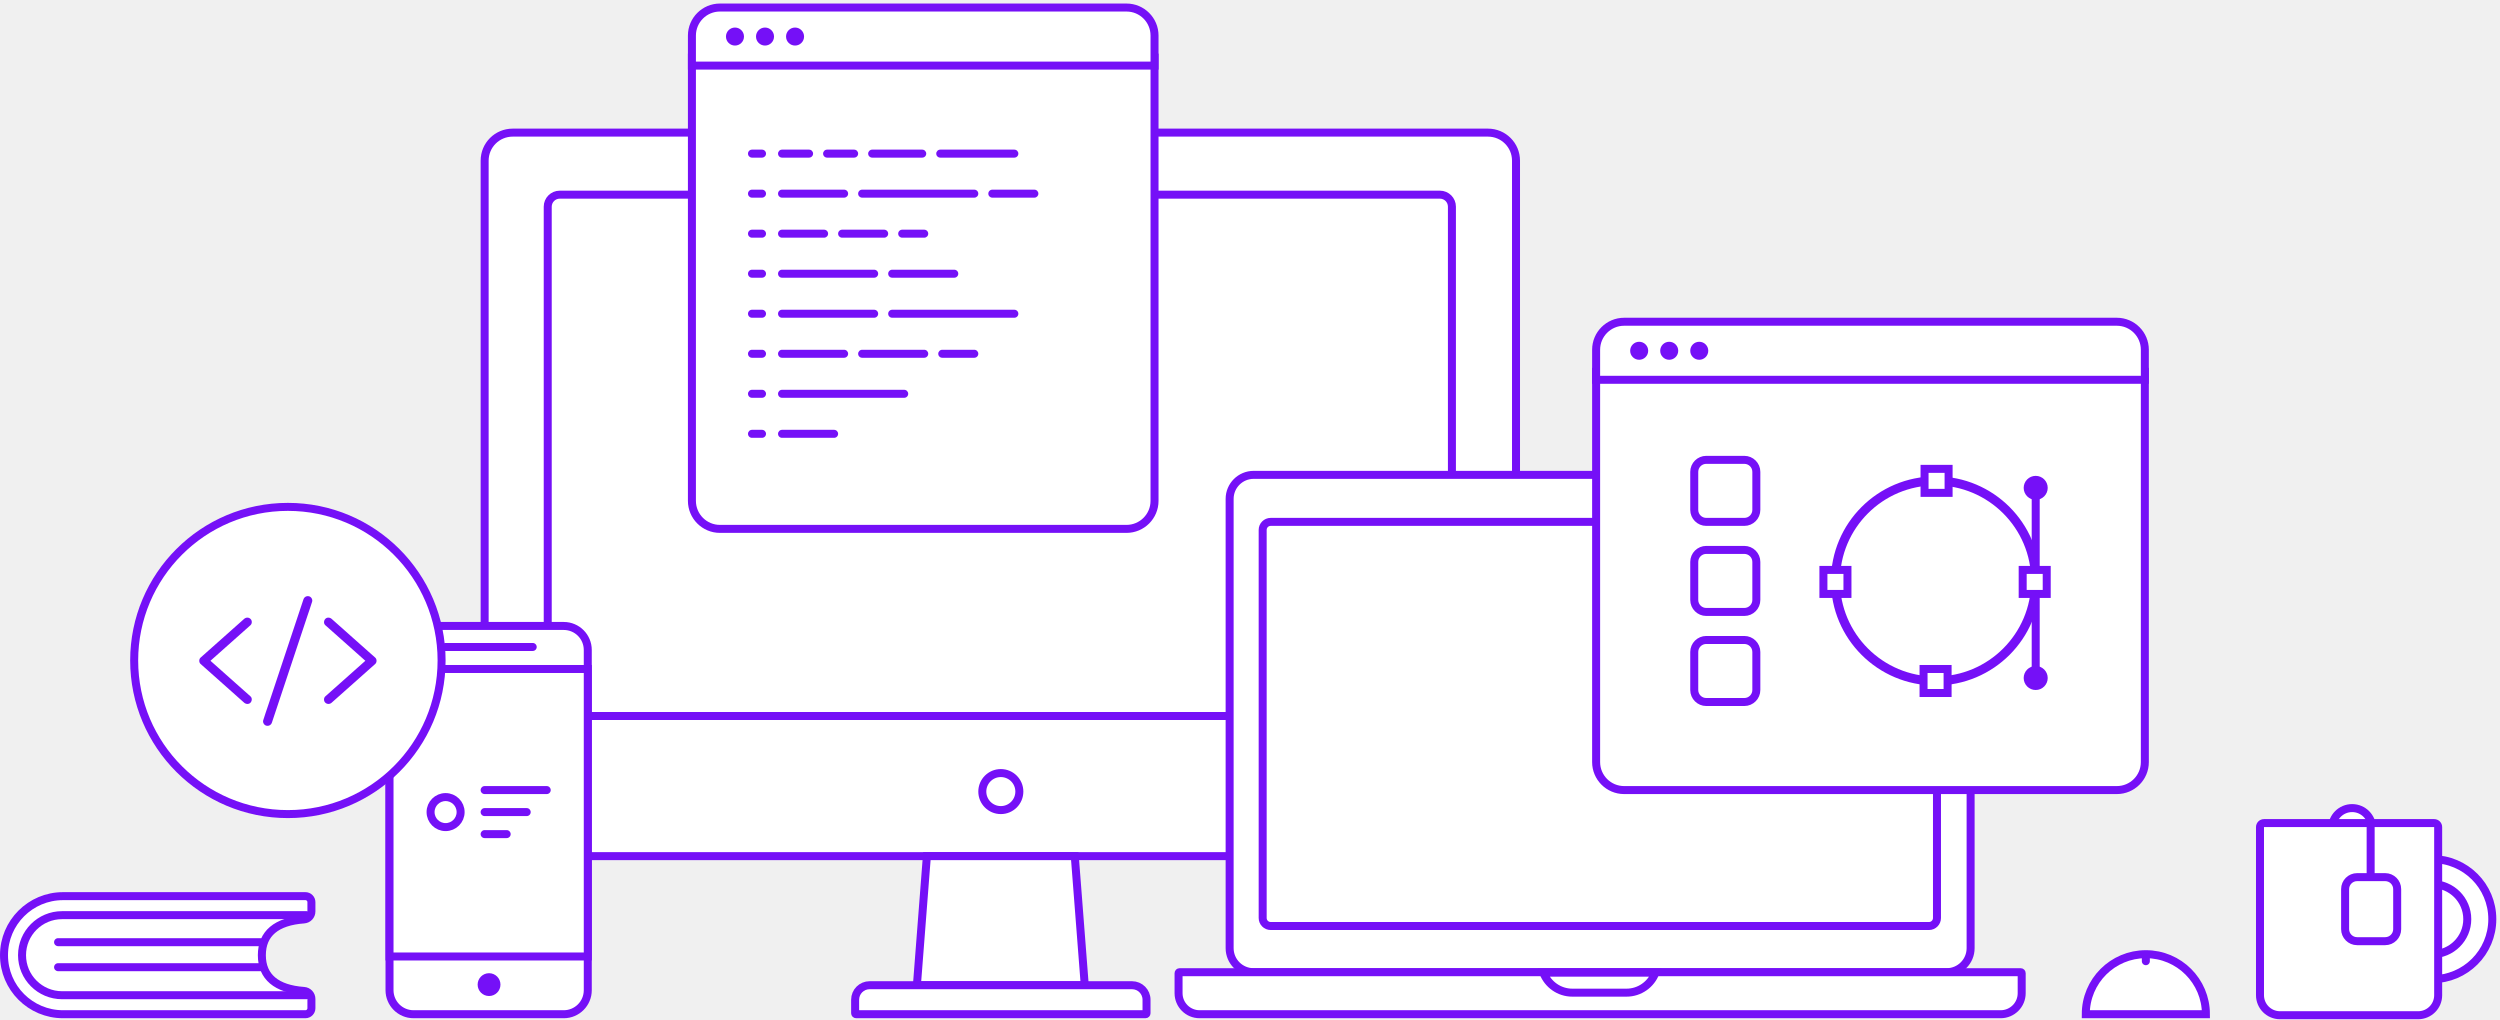
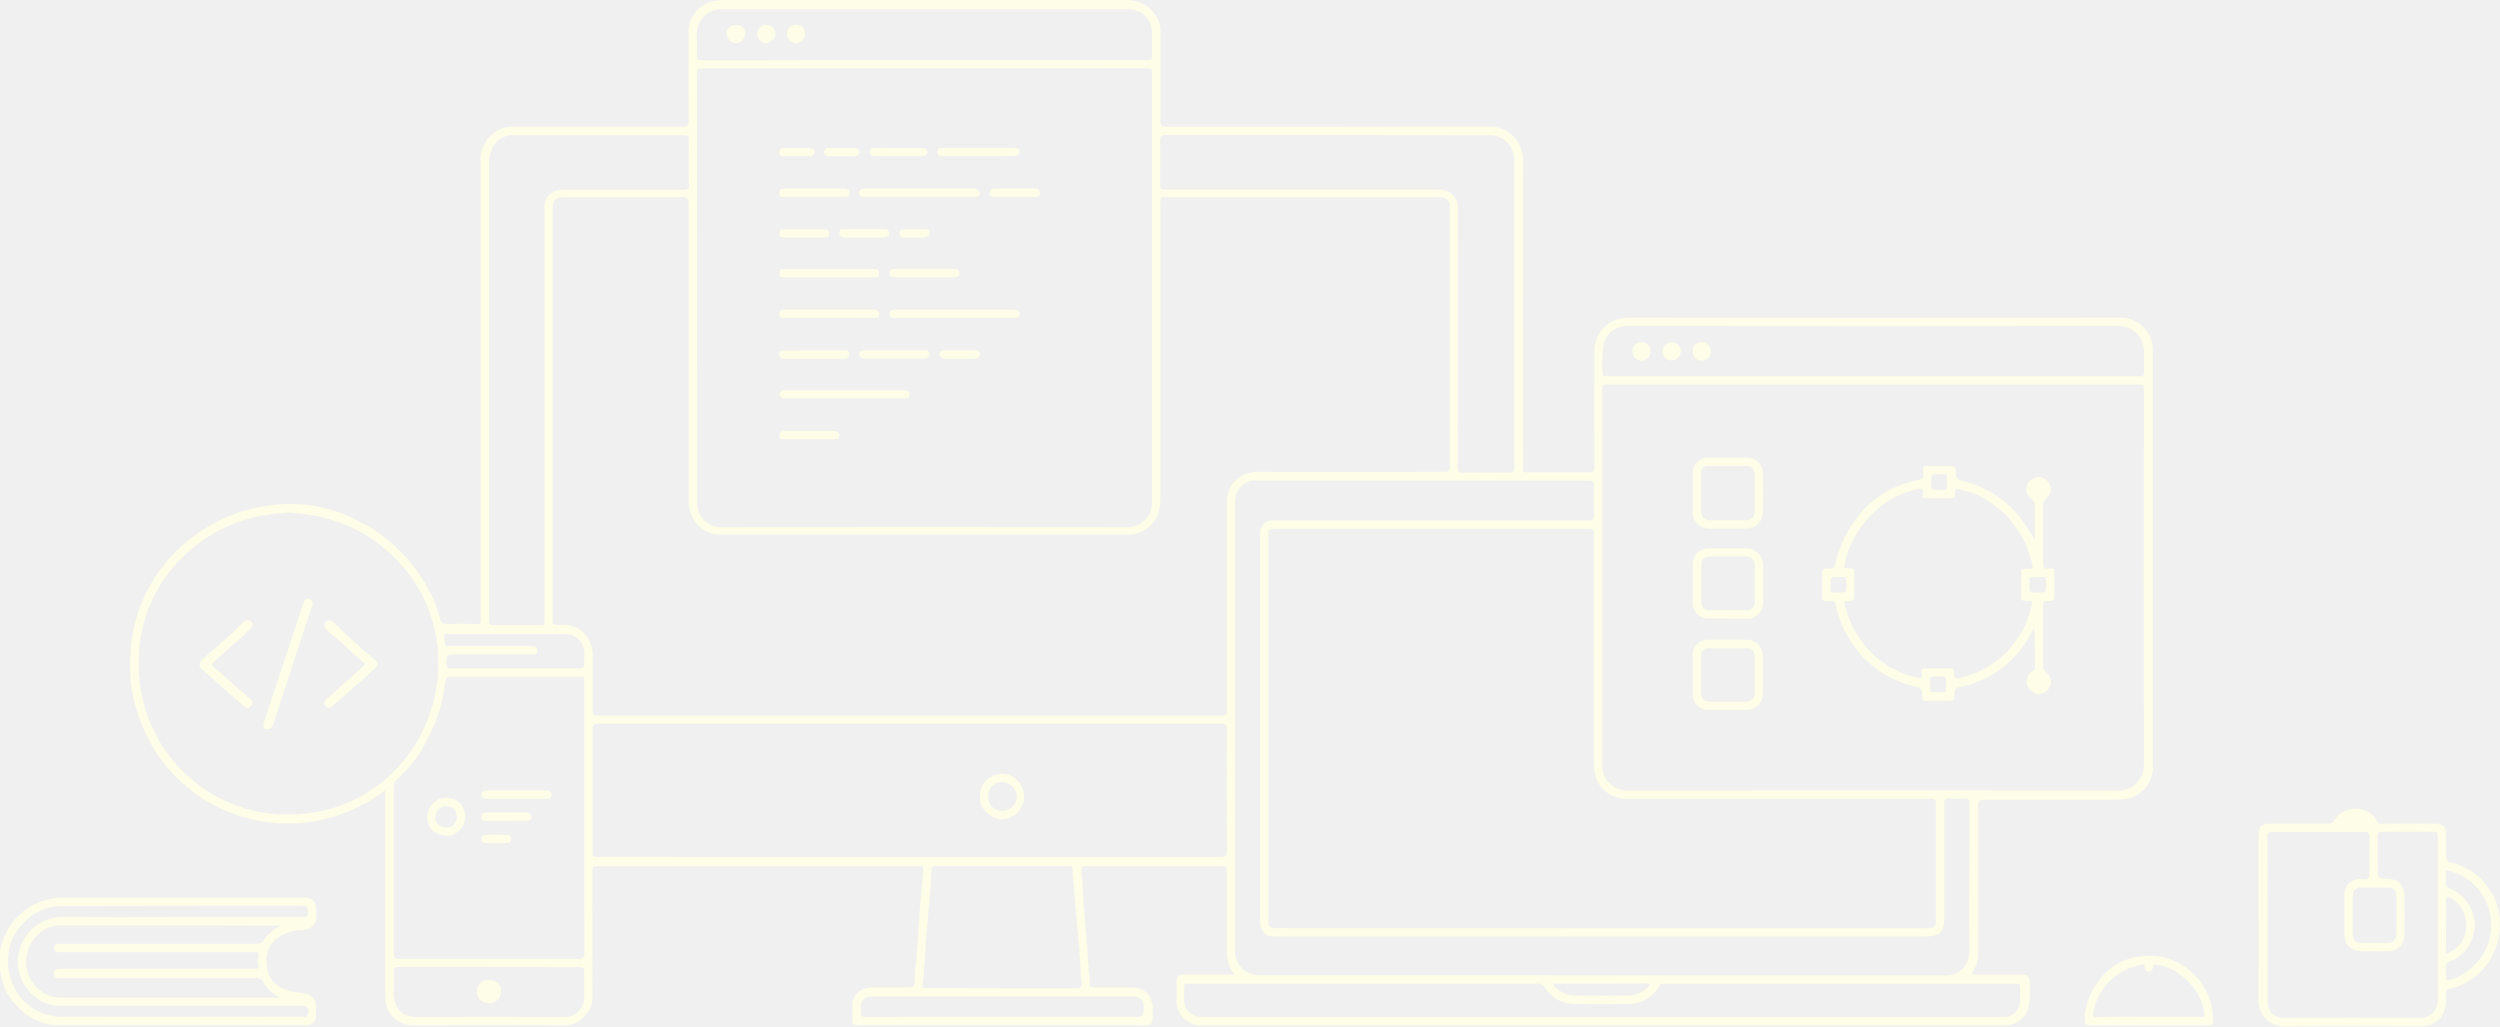
- <svg xmlns="http://www.w3.org/2000/svg" width="650px" height="265px" viewBox="0 0 650 265" version="1.1">
-   <g id="Website" stroke="none" stroke-width="1" fill="none" fill-rule="evenodd">
-     <g id="Group-32" transform="translate(0, 3)">
-       <path d="M126.008,38.765 C126.008,34.738 129.264,31.482 133.298,31.482 L386.872,31.482 C390.899,31.482 394.162,34.74 394.162,38.765 L394.162,212.307 C394.162,216.334 390.906,219.591 386.872,219.591 L133.298,219.591 C129.271,219.591 126.008,216.332 126.008,212.307 L126.008,38.765 Z" id="Case" stroke="#7510F7" stroke-width="2.081" fill="#FFFFFF" />
-       <path d="M142.41,50.737 C142.41,49.012 143.813,47.613 145.536,47.613 L374.374,47.613 C376.103,47.613 377.5,49.004 377.5,50.737 L377.5,180.042 C377.5,181.766 376.097,183.166 374.374,183.166 L145.536,183.166 C143.807,183.166 142.41,181.774 142.41,180.042 L142.41,50.737 Z" id="Case" stroke="#7510F7" stroke-width="2.081" fill="#FFFFFF" />
-       <path d="M240.99,219.591 L279.441,219.591 L282.037,253.154 L238.394,253.154 L240.99,219.591 Z" id="Case" stroke="#7510F7" stroke-width="2.081" fill="#FFFFFF" />
-       <path d="M222.334,253.411 L222.334,256.927 C222.334,259.007 224.024,260.699 226.104,260.699 L294.326,260.699 C296.402,260.699 298.096,259.007 298.096,256.927 L298.096,253.411 C298.096,253.266 297.984,253.154 297.835,253.154 L222.596,253.154 C222.45,253.154 222.334,253.269 222.334,253.411 Z" id="Keyboard" stroke="#7510F7" stroke-width="2.081" fill="#FFFFFF" transform="translate(260.2153, 256.9265) scale(1, -1) translate(-260.2153, -256.9265) " />
-       <ellipse id="Oval-6" stroke="#7510F7" stroke-width="2.081" cx="260.215" cy="202.809" rx="4.816" ry="4.813" />
-       <rect id="Case" stroke="#7510F7" stroke-width="2.081" fill="#FFFFFF" x="101.275" y="159.75" width="51.547" height="100.949" rx="6.244" />
-       <path d="M101.275,170.937 L152.822,170.937 L152.822,245.687 L101.275,245.687 L101.275,170.937 Z" id="Case" stroke="#7510F7" stroke-width="2.081" fill="#FFFFFF" />
-       <rect id="Rectangle-11" fill="#7510F7" x="114.812" y="164.173" width="24.733" height="2.081" rx="1.041" />
-       <rect id="Rectangle-11" fill="#7510F7" x="124.185" y="250.032" width="5.936" height="5.932" rx="2.966" />
-       <ellipse id="Oval-6" stroke="#7510F7" stroke-width="2.081" fill="#FFFFFF" cx="115.854" cy="208.143" rx="3.905" ry="3.903" />
-       <rect id="Rectangle-11" fill="#7510F7" x="124.966" y="201.378" width="18.224" height="2.081" rx="1.041" />
-       <rect id="Rectangle-11" fill="#7510F7" x="124.966" y="207.102" width="13.017" height="2.081" rx="1.041" />
-       <rect id="Rectangle-11" fill="#7510F7" x="124.966" y="212.826" width="7.81" height="2.081" rx="1.041" />
-       <ellipse id="Oval-7" stroke="#7510F7" stroke-width="2.081" fill="#FFFFFF" cx="74.849" cy="168.726" rx="39.964" ry="39.937" />
-       <rect id="Case" stroke="#7510F7" stroke-width="2.081" fill="#FFFFFF" x="319.705" y="120.463" width="192.654" height="129.309" rx="6.244" />
-       <path d="M306.426,250.026 L306.426,255.235 C306.426,258.248 308.874,260.699 311.888,260.699 L520.176,260.699 C523.187,260.699 525.638,258.25 525.638,255.235 L525.638,250.026 C525.638,249.884 525.525,249.772 525.379,249.772 L306.685,249.772 C306.539,249.772 306.426,249.884 306.426,250.026 Z" id="Keyboard" stroke="#7510F7" stroke-width="2.081" fill="#FFFFFF" />
-       <path d="M430.429,249.889 L401.27,249.888 C402.434,252.961 405.402,255.092 408.808,255.092 L422.891,255.092 C426.297,255.092 429.265,252.962 430.429,249.889 Z" id="Notch" stroke="#7510F7" stroke-width="2.081" fill="#FFFFFF" />
-       <rect id="Screen" stroke="#7510F7" stroke-width="2.081" fill="#FFFFFF" x="328.295" y="132.691" width="175.32" height="105.073" rx="2.081" />
-       <ellipse id="Oval-3" fill="#293347" cx="254.358" cy="49.954" rx="1.302" ry="1.301" />
-       <path d="M179.899,11.968 L300.178,11.968 L300.178,127.228 C300.178,131.249 296.909,134.512 292.886,134.512 L187.191,134.512 C183.166,134.512 179.899,131.248 179.899,127.228 L179.899,11.968 Z" id="Case" stroke="#7510F7" stroke-width="2.081" fill="#FFFFFF" />
-       <path d="M179.899,6.238 C179.899,2.22 183.169,-1.041 187.191,-1.041 L292.886,-1.041 C296.913,-1.041 300.178,2.216 300.178,6.238 L300.178,14.05 L179.899,14.05 L179.899,6.238 Z" id="Case" stroke="#7510F7" stroke-width="2.081" fill="#FFFFFF" />
-       <ellipse id="Oval-5" fill="#7510F7" cx="191.094" cy="6.504" rx="2.343" ry="2.342" />
-       <ellipse id="Oval-5" fill="#7510F7" cx="198.904" cy="6.504" rx="2.343" ry="2.342" />
-       <ellipse id="Oval-5" fill="#7510F7" cx="206.714" cy="6.504" rx="2.343" ry="2.342" />
-       <rect id="Rectangle-11" fill="#7510F7" x="194.478" y="87.94" width="4.686" height="2.081" rx="1.041" />
-       <rect id="Rectangle-11" fill="#7510F7" x="194.478" y="35.905" width="4.686" height="2.081" rx="1.041" />
-       <path d="M203.329,35.905 L210.36,35.905 C210.935,35.905 211.401,36.371 211.401,36.945 C211.401,37.52 210.935,37.986 210.36,37.986 L203.329,37.986 C202.754,37.986 202.288,37.52 202.288,36.945 C202.288,36.371 202.754,35.905 203.329,35.905 Z" id="Rectangle-11" fill="#7510F7" />
-       <path d="M215.045,35.905 L222.075,35.905 C222.65,35.905 223.116,36.371 223.116,36.945 C223.116,37.52 222.65,37.986 222.075,37.986 L215.045,37.986 C214.47,37.986 214.004,37.52 214.004,36.945 C214.004,36.371 214.47,35.905 215.045,35.905 Z" id="Rectangle-11" fill="#7510F7" />
-       <path d="M226.76,35.905 L239.779,35.905 C240.354,35.905 240.82,36.371 240.82,36.945 C240.82,37.52 240.354,37.986 239.779,37.986 L226.76,37.986 C226.186,37.986 225.72,37.52 225.72,36.945 C225.72,36.371 226.186,35.905 226.76,35.905 Z" id="Rectangle-11" fill="#7510F7" />
-       <path d="M244.464,35.905 L263.731,35.905 C264.305,35.905 264.771,36.371 264.771,36.945 C264.771,37.52 264.305,37.986 263.731,37.986 L244.464,37.986 C243.889,37.986 243.423,37.52 243.423,36.945 C243.423,36.371 243.889,35.905 244.464,35.905 Z" id="Rectangle-11" fill="#7510F7" />
-       <rect id="Rectangle-11" fill="#7510F7" x="194.478" y="46.312" width="4.686" height="2.081" rx="1.041" />
-       <rect id="Rectangle-11" fill="#7510F7" x="194.478" y="56.719" width="4.686" height="2.081" rx="1.041" />
-       <rect id="Rectangle-11" fill="#7510F7" x="194.478" y="67.126" width="4.686" height="2.081" rx="1.041" />
-       <rect id="Rectangle-11" fill="#7510F7" x="194.478" y="77.533" width="4.686" height="2.081" rx="1.041" />
-       <rect id="Rectangle-11" fill="#7510F7" x="194.478" y="98.348" width="4.686" height="2.081" rx="1.041" />
-       <rect id="Rectangle-11" fill="#7510F7" x="194.478" y="108.755" width="4.686" height="2.081" rx="1.041" />
-       <rect id="Rectangle-11" fill="#7510F7" x="202.288" y="46.312" width="18.224" height="2.081" rx="1.041" />
-       <rect id="Rectangle-11" fill="#7510F7" x="223.116" y="46.312" width="31.241" height="2.081" rx="1.041" />
-       <rect id="Rectangle-11" fill="#7510F7" x="256.961" y="46.312" width="13.017" height="2.081" rx="1.041" />
-       <rect id="Rectangle-11" fill="#7510F7" x="202.288" y="56.719" width="13.017" height="2.081" rx="1.041" />
-       <rect id="Rectangle-11" fill="#7510F7" x="217.909" y="56.719" width="13.017" height="2.081" rx="1.041" />
-       <rect id="Rectangle-11" fill="#7510F7" x="233.53" y="56.719" width="7.81" height="2.081" rx="1.041" />
-       <rect id="Rectangle-11" fill="#7510F7" x="202.288" y="67.126" width="26.035" height="2.081" rx="1.041" />
-       <rect id="Rectangle-11" fill="#7510F7" x="230.926" y="67.126" width="18.224" height="2.081" rx="1.041" />
-       <rect id="Rectangle-11" fill="#7510F7" x="202.288" y="77.533" width="26.035" height="2.081" rx="1.041" />
-       <rect id="Rectangle-11" fill="#7510F7" x="230.926" y="77.533" width="33.845" height="2.081" rx="1.041" />
-       <rect id="Rectangle-11" fill="#7510F7" x="202.288" y="87.94" width="18.224" height="2.081" rx="1.041" />
-       <rect id="Rectangle-11" fill="#7510F7" x="223.116" y="87.94" width="18.224" height="2.081" rx="1.041" />
-       <rect id="Rectangle-11" fill="#7510F7" x="243.944" y="87.94" width="10.414" height="2.081" rx="1.041" />
-       <rect id="Rectangle-11" fill="#7510F7" x="202.288" y="98.348" width="33.845" height="2.081" rx="1.041" />
-       <rect id="Rectangle-11" fill="#7510F7" x="202.288" y="108.755" width="15.621" height="2.081" rx="1.041" />
-       <path d="M414.991,93.664 L557.659,93.664 L557.659,195.143 C557.659,199.163 554.4,202.419 550.374,202.419 L422.277,202.419 C418.256,202.419 414.991,199.157 414.991,195.143 L414.991,93.664 Z" id="Case" stroke="#7510F7" stroke-width="2.081" fill="#FFFFFF" />
-       <path d="M414.991,87.934 C414.991,83.913 418.251,80.655 422.277,80.655 L550.374,80.655 C554.398,80.655 557.659,83.912 557.659,87.934 L557.659,95.746 L414.991,95.746 L414.991,87.934 Z" id="Case" stroke="#7510F7" stroke-width="2.081" fill="#FFFFFF" />
-       <ellipse id="Oval-5" fill="#7510F7" cx="426.186" cy="88.201" rx="2.343" ry="2.342" />
-       <ellipse id="Oval-5" fill="#7510F7" cx="433.996" cy="88.201" rx="2.343" ry="2.342" />
-       <ellipse id="Oval-5" fill="#7510F7" cx="441.806" cy="88.201" rx="2.343" ry="2.342" />
-       <ellipse id="Oval-6" stroke="#7510F7" stroke-width="2.342" fill="#FFFFFF" cx="503.248" cy="148.042" rx="26.035" ry="26.018" />
-       <path d="M500.383,118.902 L500.383,125.146 L506.633,125.146 L506.633,118.902 L500.383,118.902 Z" id="Rectangle-12" stroke="#7510F7" stroke-width="2.081" fill="#FFFFFF" />
-       <path d="M500.123,170.937 L500.123,177.182 L506.373,177.182 L506.373,170.937 L500.123,170.937 Z" id="Rectangle-12" stroke="#7510F7" stroke-width="2.081" fill="#FFFFFF" />
-       <path d="M474.089,145.18 L474.089,151.424 L480.338,151.424 L480.338,145.18 L474.089,145.18 Z" id="Rectangle-12" stroke="#7510F7" stroke-width="2.081" fill="#FFFFFF" />
-       <path d="M525.897,145.18 L525.897,151.424 L532.147,151.424 L532.147,145.18 L525.897,145.18 Z" id="Rectangle-12" stroke="#7510F7" stroke-width="2.081" fill="#FFFFFF" />
-       <line x1="529.282" y1="124.626" x2="529.282" y2="144.139" id="Line" stroke="#7510F7" stroke-width="2.081" stroke-linecap="square" />
-       <line x1="529.282" y1="151.944" x2="529.282" y2="171.458" id="Line" stroke="#7510F7" stroke-width="2.081" stroke-linecap="square" />
-       <ellipse id="Oval-5" fill="#7510F7" cx="529.282" cy="123.845" rx="3.124" ry="3.122" />
-       <ellipse id="Oval-5" fill="#7510F7" cx="529.282" cy="173.279" rx="3.124" ry="3.122" />
-       <g id="Group-60" transform="translate(439.4632, 115.5194)" fill="#FFFFFF" stroke="#7510F7" stroke-width="2.081">
-         <rect id="Rectangle-15" x="1.041" y="1.041" width="16.143" height="16.131" rx="3.122" />
-         <rect id="Rectangle-15" x="1.041" y="24.457" width="16.143" height="16.131" rx="3.122" />
-         <rect id="Rectangle-15" x="1.041" y="47.873" width="16.143" height="16.131" rx="3.122" />
-       </g>
-       <ellipse id="Oval-8" stroke="#7510F7" stroke-width="2.081" fill="#FFFFFF" cx="632.379" cy="235.982" rx="15.621" ry="15.611" />
-       <ellipse id="Oval-8" stroke="#7510F7" stroke-width="2.081" fill="#FFFFFF" cx="632.379" cy="235.982" rx="9.112" ry="9.106" />
-       <ellipse id="Oval-8" stroke="#7510F7" stroke-width="2.081" fill="#FFFFFF" cx="611.552" cy="212.306" rx="5.207" ry="5.204" />
-       <path d="M588.64,211.005 C588.065,211.005 587.599,211.471 587.599,212.046 L587.599,255.756 C587.599,258.63 589.929,260.959 592.803,260.959 L628.72,260.959 C631.594,260.959 633.924,258.63 633.924,255.756 L633.924,212.046 C633.924,211.471 633.458,211.005 632.883,211.005 L588.64,211.005 Z" id="Rectangle-16" stroke="#7510F7" stroke-width="2.081" fill="#FFFFFF" />
-       <rect id="Rectangle-16" stroke="#7510F7" stroke-width="2.081" fill="#FFFFFF" x="609.729" y="225.055" width="13.539" height="16.651" rx="3.122" />
-       <line x1="616.368" y1="211.395" x2="616.368" y2="223.233" id="Line-2" stroke="#7510F7" stroke-width="2.081" stroke-linecap="square" />
-       <path d="M557.92,260.699 C566.548,260.699 573.541,260.699 573.541,260.699 C573.541,252.078 566.548,245.088 557.92,245.088 C549.293,245.088 542.3,252.078 542.3,260.699 C542.3,260.699 549.293,260.699 557.92,260.699 Z" id="Oval-8" stroke="#7510F7" stroke-width="2.081" fill="#FFFFFF" />
-       <rect id="Rectangle-11" fill="#7510F7" x="556.879" y="244.568" width="2.083" height="3.382" rx="1.041" />
-       <path d="M16.391,229.998 C7.913,229.998 1.041,236.871 1.041,245.349 C1.041,253.827 7.913,260.699 16.391,260.699 L79.407,260.699 C80.269,260.699 80.968,260 80.968,259.138 L80.968,256.722 C80.968,255.63 80.124,254.723 79.034,254.646 C71.88,254.138 68.081,250.995 68.081,245.349 C68.081,239.702 71.88,236.559 79.034,236.051 C80.124,235.974 80.968,235.067 80.968,233.975 L80.968,231.559 C80.968,230.697 80.269,229.998 79.407,229.998 L16.391,229.998 Z" id="Rectangle-17" stroke="#7510F7" stroke-width="2.081" fill="#FFFFFF" />
-       <path d="M80.186,255.3 C80.186,255.552 79.982,255.756 79.73,255.756 L79.73,255.756 L72.353,255.756 L16.141,255.756 C10.39,255.756 5.728,251.096 5.728,245.349 C5.728,239.601 10.39,234.941 16.141,234.941 L72.353,234.941 L79.73,234.941 L79.73,234.941 C79.982,234.941 80.186,235.146 80.186,235.397" id="Rectangle-19" stroke="#7510F7" stroke-width="2.081" />
-       <rect id="Rectangle-18" fill="#7510F7" x="14.059" y="240.926" width="54.673" height="2.081" rx="1.041" />
-       <rect id="Rectangle-18" fill="#7510F7" x="14.059" y="247.43" width="54.673" height="2.081" rx="1.041" />
-       <path d="M65.127,178.055 C63.849,176.92 62.571,175.785 61.294,174.65 C59.257,172.843 57.227,171.03 55.191,169.223 C54.724,168.812 54.258,168.395 53.797,167.983 C53.797,168.528 53.797,169.078 53.797,169.622 C55.074,168.487 56.352,167.352 57.63,166.217 C59.666,164.41 61.696,162.597 63.732,160.79 C64.199,160.379 64.666,159.962 65.127,159.551 C65.582,159.145 65.576,158.317 65.127,157.912 C64.642,157.466 63.966,157.477 63.475,157.912 C62.198,159.047 60.92,160.182 59.642,161.317 C57.606,163.124 55.576,164.937 53.54,166.744 C53.073,167.155 52.607,167.572 52.146,167.983 C51.696,168.383 51.696,169.223 52.146,169.622 C53.423,170.758 54.701,171.893 55.979,173.028 C58.015,174.835 60.045,176.648 62.081,178.455 C62.548,178.866 63.015,179.283 63.475,179.694 C63.931,180.1 64.683,180.175 65.127,179.694 C65.535,179.254 65.611,178.489 65.127,178.055 L65.127,178.055 Z" id="Shape" fill="#7510F7" fill-rule="nonzero" />
-       <path d="M84.583,159.554 C85.86,160.689 87.138,161.824 88.416,162.959 C90.452,164.766 92.482,166.579 94.518,168.386 C94.985,168.797 95.452,169.214 95.912,169.625 C95.912,169.081 95.912,168.531 95.912,167.986 C94.635,169.121 93.357,170.256 92.079,171.392 C90.043,173.199 88.013,175.011 85.977,176.818 C85.51,177.23 85.043,177.647 84.583,178.058 C84.128,178.463 84.133,179.291 84.583,179.697 C85.067,180.143 85.744,180.131 86.234,179.697 C87.511,178.562 88.789,177.427 90.067,176.291 C92.103,174.484 94.133,172.672 96.169,170.865 C96.636,170.453 97.103,170.036 97.563,169.625 C98.013,169.226 98.013,168.386 97.563,167.986 C96.286,166.851 95.008,165.716 93.73,164.581 C91.694,162.774 89.664,160.961 87.628,159.154 C87.161,158.743 86.695,158.326 86.234,157.914 C85.779,157.509 85.026,157.434 84.583,157.914 C84.174,158.355 84.098,159.119 84.583,159.554 L84.583,159.554 Z" id="Shape" fill="#7510F7" fill-rule="nonzero" />
-       <path d="M70.694,184.876 C71.044,183.833 71.388,182.791 71.738,181.742 C72.572,179.235 73.407,176.733 74.241,174.225 C75.244,171.202 76.248,168.184 77.257,165.161 C78.126,162.549 78.996,159.937 79.865,157.325 C80.279,156.056 80.746,154.794 81.131,153.508 C81.137,153.491 81.143,153.473 81.148,153.456 C81.341,152.883 80.927,152.164 80.332,152.031 C79.69,151.886 79.101,152.222 78.896,152.842 C78.546,153.885 78.202,154.927 77.852,155.975 C77.018,158.483 76.184,160.985 75.349,163.493 C74.346,166.516 73.342,169.534 72.333,172.557 C71.464,175.169 70.595,177.781 69.725,180.393 C69.311,181.656 68.844,182.918 68.459,184.204 C68.453,184.221 68.448,184.239 68.442,184.256 C68.249,184.829 68.663,185.548 69.259,185.681 C69.9,185.826 70.49,185.49 70.694,184.876 L70.694,184.876 Z" id="Shape" fill="#7510F7" fill-rule="nonzero" />
-     </g>
-   </g>
+ <svg xmlns="http://www.w3.org/2000/svg" id="e1e1213a-da58-4af6-94c6-85e0f1861bde" data-name="Layer 1" viewBox="0 0 643.79 264.33">
+   <path d="M.16,245.62c.5-1.07.59-2.25,1.05-3.35a16.11,16.11,0,0,1,11.42-9.8,12.88,12.88,0,0,1,3.28-.42H78.48c2.22,0,3.1.89,3.1,3.09a13.45,13.45,0,0,0,0,1.42c.29,2.52-1.54,3.77-3.71,3.86a10.41,10.41,0,0,0-6.67,2.39c-2.59,2.29-2.83,5.26-2,8.35.76,2.74,2.9,4.17,5.51,4.89a32.36,32.36,0,0,0,4.18.75,3,3,0,0,1,2.65,2.86c0,.95,0,1.9,0,2.86a2.39,2.39,0,0,1-2.43,2.38c-.28,0-.56,0-.83,0q-31.41,0-62.82,0c-4.95,0-8.87-2.35-11.95-6.1a13.77,13.77,0,0,1-3.19-7.41c0-.1-.13-.19-.2-.28Zm72.12,12.14a9.75,9.75,0,0,1-4.27-3.9,1.8,1.8,0,0,0-1.93-1.11q-25,0-50.11,0H15c-.54,0-.76-.33-.94-.75a1.05,1.05,0,0,1,.27-1.19c.47-.54,1.07-.43,1.66-.43H65.52c.77,0,1.42.08,1.1-1.09a3.43,3.43,0,0,1,0-1.88c.43-1.39-.33-1.34-1.31-1.33H16.16a9.51,9.51,0,0,1-1.07,0,1.07,1.07,0,0,1-1.06-1c0-.64.46-1,1-1.13a4.24,4.24,0,0,1,1.07,0q24.45,0,48.92,0c1.42,0,2.77.12,3.41-1.51.06-.14.23-.23.33-.35a11.65,11.65,0,0,1,3.76-2.83q-28.7-.12-57.29-.05A7.9,7.9,0,0,0,9.49,242a9.36,9.36,0,0,0-2.44,8.19,9,9,0,0,0,8.82,7.61H72.28ZM46.66,237.05q15.72,0,31.42,0c1,0,1.47-.13,1.39-1.27-.07-1,0-1.63-1.36-1.63-20.71,0-41.42,0-62.13.06a13.29,13.29,0,0,0-9.65,4.21,13.93,13.93,0,0,0-3.7,13.36A13.71,13.71,0,0,0,16,262.73c20.55.09,41.1,0,61.65,0,.36,0,.72,0,1.07,0a.69.69,0,0,0,.69-.54c.49-1.53,0-2.3-1.58-2.3H15.58a7.15,7.15,0,0,1-1.31,0A11.59,11.59,0,0,1,5.06,245.8,11.71,11.71,0,0,1,16.19,237C26.35,237.14,36.51,237.05,46.66,237.05Z" transform="translate(-0.16 -0.89)" fill="#fefde7" />
+   <path d="M317.92,251.81a15.24,15.24,0,0,1-1.66-3.78,10.16,10.16,0,0,1-.18-1.64c0-7.06,0-14.13,0-21.19,0-1-.28-1.27-1.27-1.26q-17.55,0-35.11,0c-.88,0-1.16.1-1.06,1.15.35,3.69.45,7.4.78,11.09.37,4,.71,8.08.94,12.14.11,2,.36,4,.45,6,0,.86.51.82,1.09.82,3.1,0,6.19,0,9.29,0,3.84,0,5.79,2,5.83,5.86,0,4.45-.16,3.9-3.87,3.9H221.63c-1.89,0-2-.08-2-1.93,0-.91.06-1.83,0-2.73-.27-3.42,2.55-5.08,5.12-5.1,3.22,0,6.43,0,9.64,0,.93,0,1.18-.24,1.24-1.19.23-3.65.61-7.29.9-10.94.2-2.64.3-5.28.5-7.92.26-3.45.57-6.9.9-10.35.05-.58-.11-.83-.69-.8h-83c-1.52,0-1.52,0-1.52,1.56,0,10.87-.08,21.74,0,32.61,0,3-3.28,6.84-6.87,6.81-13.25-.09-26.5,0-39.76,0a7.1,7.1,0,0,1-6.51-5.45,15.23,15.23,0,0,1-.25-2.94q0-25.29,0-50.59v-1.47c-1.74,1.22-3.34,2.29-5,3.24a41.5,41.5,0,0,1-13,4.63,37,37,0,0,1-6.93.62,42.31,42.31,0,0,1-11.21-1.53A40,40,0,0,1,48,203.28,38.89,38.89,0,0,1,37.06,188.4a43.5,43.5,0,0,1-3-10.2,45.52,45.52,0,0,1-.17-10.88,39.14,39.14,0,0,1,1.36-7.19,39.77,39.77,0,0,1,7.08-13.72,42.22,42.22,0,0,1,16.78-12.59,39.43,39.43,0,0,1,12.55-3,35.82,35.82,0,0,1,15.7,2,42.84,42.84,0,0,1,13,7.4,41.6,41.6,0,0,1,10.46,13.05,30.33,30.33,0,0,1,2.62,6.72c.26,1.12.7,1.66,2,1.6,2.45-.12,4.92-.07,7.38,0,.91,0,1.23-.29,1.12-1.16a5.73,5.73,0,0,1,0-.83V42.13a8.41,8.41,0,0,1,6.68-8.5,6.1,6.1,0,0,1,1.42-.12q22,0,44,0c1.14,0,1.46-.3,1.45-1.45-.05-7.61,0-15.23,0-22.85a8,8,0,0,1,7.1-8.14,23,23,0,0,1,3.31-.2h102c3.28,0,6,1.13,7.86,4A7,7,0,0,1,299,8.72c0,7.77,0,15.55,0,23.33,0,1.26.38,1.48,1.54,1.48,27.77,0,55.55,0,83.32-.06a8.54,8.54,0,0,1,8.51,8.6q-.06,39.45,0,78.92c0,1.55,0,1.55,1.53,1.55,5.12,0,10.24,0,15.36,0,1.12,0,1.47-.26,1.47-1.43-.05-9.92,0-19.84,0-29.76a8.52,8.52,0,0,1,8.59-8.64q63.63.11,127.25,0a8.25,8.25,0,0,1,8,8q0,54,0,108a8.19,8.19,0,0,1-7.23,7.94,41.57,41.57,0,0,1-4.85.19q-15.78,0-31.55,0c-1.09,0-1.39.3-1.38,1.39,0,12.7,0,25.4,0,38.09a7.58,7.58,0,0,1-1.22,4.49c-.49.72-.44,1.08.6,1.07,3.93,0,7.85,0,11.78,0,1.72,0,2.18.45,2.14,2.2a34.11,34.11,0,0,1-.21,5.8,6.3,6.3,0,0,1-6,5.09q-103.74,0-207.48,0a6.25,6.25,0,0,1-6-6c0-1.71,0-3.41,0-5.12,0-1.54.42-2,2-2h13Zm-83.56-66.66h80c.31,0,.63,0,.95,0,.55,0,.81-.19.78-.75,0-.32,0-.64,0-1q0-26.48,0-53a7.68,7.68,0,0,1,7.95-8c16,.1,32.06,0,48.08,0,.85,0,1.38,0,1.38-1.15q0-33.69,0-67.37a2,2,0,0,0-1.38-2,3.8,3.8,0,0,0-1.63-.23h-70c-1.53,0-1.53,0-1.53,1.55q0,38.08,0,76.17a13.4,13.4,0,0,1-.44,3.51,8.19,8.19,0,0,1-7.17,5.66H185.17a5.12,5.12,0,0,1-1.4-.18,8.49,8.49,0,0,1-6.26-8.48q0-37.74,0-75.46c0-2.77,0-2.77-2.81-2.77q-14.7,0-29.4,0c-2,0-2.78.76-2.78,2.77V160.3c0,1.52,0,1.53,1.56,1.52,2,0,4.06-.1,5.76,1.49a7.94,7.94,0,0,1,2.93,6.09c0,4.72,0,9.44,0,14.16,0,1.59,0,1.59,1.61,1.59Zm3.87-166.64q-28.62,0-57.25,0c-.9,0-1.34.11-1.34,1.19q0,55.41.05,110.81a6,6,0,0,0,6.07,6.12q52.31-.06,104.62,0a6.19,6.19,0,0,0,6.42-6.5V20c0-1.53,0-1.53-1.56-1.53Zm174.5,221.4H496.4c1.88,0,2.28-.4,2.28-2.31V208.33c0-1.75,0-1.75-1.78-1.75H418.82a6.5,6.5,0,0,1-1.53-.11c-4.38-1.14-6.66-4.2-6.68-8.76-.05-19.67,0-39.35,0-59,0-1.61,0-1.61-1.59-1.61H328.78c-1.93,0-2,.06-2,2v98.54c0,.24,0,.48,0,.72-.08,1,.52,1.36,1.32,1.53a5.88,5.88,0,0,0,1.19,0Zm69.73-140H414.39c-1.65,0-1.66,0-1.66,1.66V197.4c0,.2,0,.4,0,.59a6.46,6.46,0,0,0,6.55,6.49q63.13-.09,126.27,0a6.59,6.59,0,0,0,6.71-6.78q-.07-48.09,0-96.16c0-1.62,0-1.62-1.58-1.62ZM234.36,221.58q40.09,0,80.21,0c1.15,0,1.55-.21,1.54-1.48q-.09-15.7,0-31.42c0-1.16-.34-1.43-1.47-1.43q-80.2,0-160.42,0c-1.27,0-1.48.4-1.48,1.55,0,10.39,0,20.79,0,31.18,0,1.59,0,1.59,1.61,1.59ZM74.47,132.91c-9.89.46-18.77,3.59-26.16,10.42A37.12,37.12,0,0,0,35.91,170c-.9,23.64,17.22,39.72,36.25,40.61C96.29,211.75,112.5,193,113,172.76a37.49,37.49,0,0,0-10.57-27.58C94.84,137.24,85.4,133.45,74.47,132.91ZM412.74,252.05h88.91a5.88,5.88,0,0,0,5.64-5.79c-.11-9.33,0-18.65,0-28,0-3.53,0-7.07,0-10.6,0-.9-.29-1.17-1.16-1.13a36.48,36.48,0,0,1-4.05,0c-1-.06-1.27.28-1.26,1.27,0,6.66,0,13.33,0,20,0,3.46,0,6.91,0,10.36,0,1.82-.89,3.32-2.17,3.59a12.91,12.91,0,0,1-2.58.3q-83.43,0-166.87,0c-.36,0-.72,0-1.07,0a3.39,3.39,0,0,1-3.48-3.69v-100a3.13,3.13,0,0,1,3.47-3.45h36.42q22.38,0,44.75,0c1.06,0,1.36-.28,1.33-1.33q-.12-3.81,0-7.62c0-1-.27-1.33-1.33-1.33q-42.9,0-85.81,0a4.33,4.33,0,0,0-1.29.14c-2.71.83-4,2.7-4,6q0,57.42,0,114.86a6.16,6.16,0,0,0,6.34,6.39Q368.64,252,412.74,252.05ZM150.62,211.48q0-17.31,0-34.63c0-1.9.18-1.69-1.75-1.69H117.46c-2.44,0-2.51,0-2.76,2.3-.61,5.65-2.77,10.76-5.45,15.68a33.72,33.72,0,0,1-6.84,8.44,2.44,2.44,0,0,0-.85,2q0,21.36,0,42.72c0,1.5,0,1.5,1.55,1.5,15.35,0,30.71,0,46.06,0,1.13,0,1.46-.28,1.46-1.44C150.61,234.73,150.62,223.1,150.62,211.48ZM342,35.65q-20.83,0-41.66,0c-1.16,0-1.45.35-1.43,1.47.07,3.65,0,7.3,0,10.95,0,1.65,0,1.65,1.67,1.65q35.06,0,70.1,0c2.76,0,5,1.63,4.93,4.89-.09,22.22,0,44.43-.07,66.65,0,1,.23,1.37,1.31,1.35,4-.07,7.94-.08,11.91,0,1.15,0,1.35-.39,1.35-1.42q0-39.41,0-78.79a6.36,6.36,0,0,0-6.7-6.71ZM126.1,101.57v58.32c0,.31,0,.63,0,1,0,.71.3,1,1,1q6.26,0,12.5,0c.54,0,.82-.18.79-.76,0-.35,0-.71,0-1.07q0-52.84,0-105.68a4.47,4.47,0,0,1,.5-2.4,4.55,4.55,0,0,1,4.3-2.22q15.54,0,31.06,0c.95,0,1.32-.19,1.31-1.23-.06-3.89,0-7.77,0-11.66,0-.83-.15-1.19-1.1-1.19-14.71,0-29.43,0-44.15,0a5.84,5.84,0,0,0-5.07,2.81A8,8,0,0,0,126.11,43Q126.1,72.29,126.1,101.57Zm356.4-3.79h67.84c.31,0,.63,0,.95,0,.71.07,1-.22,1-1,0-1.74,0-3.49,0-5.23a6.52,6.52,0,0,0-6.69-6.72q-63.07.09-126.14,0c-.28,0-.56,0-.84,0A6.23,6.23,0,0,0,413,90a47,47,0,0,0-.21,6.16c0,1.62,0,1.62,1.58,1.62Zm-69.7,165H515.87a4.15,4.15,0,0,0,4.47-4.42v-2.62c0-1.53,0-1.53-1.56-1.53H428.92c-.64,0-1.17,0-1.58.72a8.84,8.84,0,0,1-8,4.5q-6.78.13-13.57,0a8.77,8.77,0,0,1-7.7-4.13,2.08,2.08,0,0,0-2.08-1.1q-44.62,0-89.26,0c-.28,0-.56,0-.84,0-.64-.05-.82.27-.81.86,0,.91,0,1.82,0,2.73,0,3.29,1.69,5,5,5ZM238.17,16.36h57.11c1.52,0,1.52,0,1.52-1.56,0-1.87,0-3.73,0-5.59a5.9,5.9,0,0,0-6-5.94q-52.59,0-105.18,0a6.22,6.22,0,0,0-6,6.07c0,1.87.1,3.74,0,5.59-.09,1.27.37,1.49,1.53,1.49Q209.67,16.33,238.17,16.36Zm19.94,239c6.42,0,12.85,0,19.27,0,1.18,0,1.5-.42,1.31-1.43a24.27,24.27,0,0,1-.24-2.95c-.12-2.32-.3-4.64-.49-6.95-.29-3.53-.62-7.06-.92-10.59-.25-2.91-.5-5.81-.7-8.72,0-.72-.37-.82-1-.82q-17.14,0-34.27,0c-.71,0-.93.21-1,.94-.17,2.24-.34,4.48-.48,6.72-.23,3.49-.64,7-.91,10.47-.21,2.63-.22,5.28-.54,7.9a38.23,38.23,0,0,1-.31,4c-.29,1.24-.17,1.39,1.08,1.39Zm-131.88-5.47c-7.81,0-15.63,0-23.44,0-.9,0-1.27.2-1.23,1.18.07,2,0,4,0,5.95.08,3.65,2.35,5.78,5.77,5.77,12.73-.06,25.46,0,38.19,0a5,5,0,0,0,5.07-5c0-2.18-.05-4.36,0-6.54,0-1.07-.3-1.33-1.34-1.33C141.62,249.93,133.92,249.91,126.23,249.91ZM258.1,262.76h33.78c2.82,0,2.82,0,2.77-2.81a2.32,2.32,0,0,0-2.45-2.42H224.51a2.52,2.52,0,0,0-2.7,2.76,9.55,9.55,0,0,1,0,1.07c-.18,1.16.32,1.43,1.45,1.43C234.86,262.75,246.48,262.76,258.1,262.76ZM132.91,173c5.44,0,10.87,0,16.31,0,1.17,0,1.54-.35,1.42-1.48-.09-.82,0-1.66,0-2.49a4.87,4.87,0,0,0-4.9-4.87H115.48c-.33,0-.91-.14-.93.25a8.26,8.26,0,0,0,.32,2.42c.19.66.87.41,1.35.41,6.91,0,13.81,0,20.71,0,.94,0,1.67.29,1.68,1.24s-.85.93-1.6.93H117.49c-2.35,0-2.29,0-2.37,2.3,0,1.1.36,1.3,1.37,1.29C122,173,127.44,173,132.91,173Zm279.73,81.18H401.21c-.33,0-.81-.2-.95.22s.33.59.57.83a7,7,0,0,0,5,2c4.48.06,9,.05,13.45,0a7,7,0,0,0,5.14-2.08c.23-.23.69-.43.48-.83s-.58-.16-.88-.16Z" transform="translate(-0.16 -0.89)" fill="#fefde7" />
+   <path d="M581.76,237.09V215.68c0-1.91.76-2.67,2.63-2.67,5.07,0,10.15,0,15.23,0a1.69,1.69,0,0,0,1.69-.94c2.69-4.36,9.08-3.6,10.91.22a1.23,1.23,0,0,0,1.33.72c4.68,0,9.36,0,14,0,1.69,0,2.49.81,2.5,2.55,0,1.94.06,3.89,0,5.83,0,1,.27,1.39,1.22,1.59a16,16,0,0,1,10.17,7.22c3.83,5.72,3.15,14.15-1.21,19.51a16,16,0,0,1-9.53,5.89c-.64.13-.6.49-.62.93a24,24,0,0,1-.2,3.78,6,6,0,0,1-5.78,4.83c-12,0-24-.1-35.92.07a6.59,6.59,0,0,1-6.44-6.47C581.78,251.52,581.76,244.31,581.76,237.09Zm2.38.78v20.82c0,2.83,1.48,4.31,4.31,4.31,11.55,0,23.09-.06,34.64,0a4.45,4.45,0,0,0,4.85-4.83c0-14,0-27.93,0-41.9,0-.84-.16-1.19-1.1-1.18-4.44.05-8.89,0-13.33,0-.85,0-1.09.28-1.07,1.1,0,2.58,0,5.15,0,7.73,0,3.24,0,3.24,3.18,3.33a3.85,3.85,0,0,1,3.71,3.63q.07,5.52,0,11.06a4.07,4.07,0,0,1-3.8,3.87c-2.62.05-5.24.06-7.85,0a4.06,4.06,0,0,1-3.81-4V231.16a3.84,3.84,0,0,1,1.72-3.2,4.73,4.73,0,0,1,3.42-.65c1.08.09,1.33-.31,1.31-1.34-.06-3.17-.06-6.35,0-9.52,0-1.06-.29-1.33-1.34-1.32q-11.78.06-23.56,0c-1,0-1.35.24-1.34,1.31C584.17,223.58,584.14,230.73,584.14,237.87Zm21.91-1.34c0,1.58,0,3.17,0,4.76s.64,2.41,2.33,2.42q3.27,0,6.54,0a2.15,2.15,0,0,0,2.31-2.3c0-3.29,0-6.58,0-9.88,0-1.41-.7-2.08-2.14-2.09q-3.45,0-6.9,0c-1.48,0-2.13.69-2.14,2.21S606.05,234.9,606.05,236.53Zm24,14.55a9.53,9.53,0,0,1,0,1.31c-.11.89.22,1.11,1,.85a13.66,13.66,0,0,0,4.58-2.35c4.78-3.77,6.8-8.58,5.79-14.59A14.41,14.41,0,0,0,631,225.18c-.67-.16-1-.12-1,.73a13.92,13.92,0,0,1,0,2.5c-.05.67.23,1,.82,1.21a10.63,10.63,0,0,1,5.29,4.51c3,5,.6,12.28-4.86,14.27-1.05.38-1.38.85-1.24,1.85A5.73,5.73,0,0,1,630.09,251.08Zm0-12c0,2.18,0,4.35,0,6.53,0,.69.07.95.83.57a7.5,7.5,0,0,0,4.38-7.05A7.6,7.6,0,0,0,630.9,232c-.77-.4-.83-.1-.82.57C630.11,234.72,630.09,236.9,630.09,239.08Z" transform="translate(-0.16 -0.89)" fill="#fefde7" />
+   <path d="M553.55,264.91c-5.11,0-10.23,0-15.34,0-.9,0-1.22-.2-1.23-1.18,0-4.82,2-8.59,5.19-12.14,4.41-4.88,13.3-5.94,19-2.76a17,17,0,0,1,8.66,11.84,22.69,22.69,0,0,1,.24,3.18c.06.87-.31,1.06-1.1,1.06C563.85,264.89,558.7,264.91,553.55,264.91Zm-.12-2.15h13.43c.75,0,1,0,.94-1-.4-5.36-6.29-11.87-12.3-12.41-.62-.05-.84-.08-.91.6a1.09,1.09,0,0,1-1.16,1.09,1,1,0,0,1-1-1.14c0-.47-.1-.71-.69-.6a14.59,14.59,0,0,0-5.85,2.26,15.47,15.47,0,0,0-6.67,9.95c-.23,1.13.13,1.28,1.1,1.28C544.72,262.74,549.07,262.76,553.43,262.76Z" transform="translate(-0.16 -0.89)" fill="#fefde7" />
+   <path d="M217.58,103.5H202.72c-.28,0-.55,0-.83,0a1.07,1.07,0,0,1,0-2.13c.83,0,1.67,0,2.5,0h28.89c.71,0,1.14.33,1.14,1.06a1,1,0,0,1-1.13,1.07h-15.7Z" transform="translate(-0.16 -0.89)" fill="#fefde7" />
+   <path d="M245.84,82.78H231.09c-.27,0-.55,0-.83,0a1,1,0,0,1-1.07-1c-.05-.67.4-.92.92-1.05a4.11,4.11,0,0,1,1.06-.07h29.61a5.77,5.77,0,0,1,.72,0c.65.1,1.29.26,1.24,1.12s-.59,1-1.32,1Z" transform="translate(-0.16 -0.89)" fill="#fefde7" />
+   <path d="M236.92,51.6c-4.63,0-9.27,0-13.91,0-.84,0-1.66-.09-1.61-1.07s.84-1.1,1.69-1.09H250.8a1.51,1.51,0,0,1,1.22.34c.32.32.62.65.43,1.14a1,1,0,0,1-1,.67H236.92Z" transform="translate(-0.16 -0.89)" fill="#fefde7" />
+   <path d="M213.65,82.78c-3.77,0-7.54,0-11.3,0-.69,0-1.53.21-1.5-1s.78-1.17,1.57-1.17c3.45,0,6.9,0,10.34,0,4,0,8,0,12,0a2.24,2.24,0,0,1,1.47.35,1.13,1.13,0,0,1,.25,1.31c-.14.56-.65.48-1.08.48C221.5,82.79,217.57,82.78,213.65,82.78Z" transform="translate(-0.16 -0.89)" fill="#fefde7" />
+   <path d="M213.72,72.31c-3.76,0-7.52,0-11.29,0-.81,0-1.59,0-1.56-1.12s.78-1,1.54-1q11.29,0,22.58,0c.81,0,1.59,0,1.56,1.13s-.78,1-1.54,1C221.25,72.3,217.49,72.31,213.72,72.31Z" transform="translate(-0.16 -0.89)" fill="#fefde7" />
+   <path d="M252.13,41.12h-8.91c-.78,0-1.61,0-1.64-1.05s.77-1.11,1.58-1.1h18.06c.76,0,1.5.05,1.51,1s-.76,1.11-1.57,1.11Z" transform="translate(-0.16 -0.89)" fill="#fefde7" />
+   <path d="M230.43,93.26h-7.59c-.82,0-1.45-.35-1.43-1.21,0-.57.43-1,1.13-.94q8,0,15.91,0c.77,0,1.19.45,1.14,1.06s-.65,1.1-1.44,1.09C235.58,93.25,233,93.26,230.43,93.26Z" transform="translate(-0.16 -0.89)" fill="#fefde7" />
+   <path d="M238.17,72.31c-2.5,0-5,0-7.48,0-.79,0-1.49-.09-1.49-1.08s.71-1.07,1.49-1.07q7.55,0,15.09,0c.78,0,1.49.1,1.48,1.08s-.71,1.08-1.49,1.07C243.24,72.3,240.7,72.31,238.17,72.31Z" transform="translate(-0.16 -0.89)" fill="#fefde7" />
+   <path d="M209.79,51.6h-7.72c-.63,0-1.21,0-1.22-.88s.35-1.26,1.2-1.26h15.43c.84,0,1.43.42,1.42,1.24s-.71.91-1.39.9Z" transform="translate(-0.16 -0.89)" fill="#fefde7" />
+   <path d="M209.85,91.12h7.62c.72,0,1.48.07,1.43,1s-.67,1.18-1.5,1.17c-5,0-10,0-15,0a2.31,2.31,0,0,1-.59,0,1.11,1.11,0,0,1-1-1.27c.05-.8.55-.84,1.15-.84Z" transform="translate(-0.16 -0.89)" fill="#fefde7" />
+   <path d="M208.36,114c-2,0-4,0-6.07,0-.64,0-1.42.19-1.44-.89s.7-1.23,1.5-1.24c1.51,0,3,0,4.52,0h7.5a4.21,4.21,0,0,1,.71,0c.7.1,1.22.5,1.21,1.22s-.6.92-1.27.91C212.8,114,210.58,114,208.36,114Z" transform="translate(-0.16 -0.89)" fill="#fefde7" />
+   <path d="M231.49,39c2,0,4,0,6.06,0,.8,0,1.45.27,1.46,1s-.65,1.13-1.49,1.12c-4,0-8,0-12,0a1.37,1.37,0,0,1-1.41-.66,1,1,0,0,1,.09-1c.24-.49.67-.48,1.12-.48Z" transform="translate(-0.16 -0.89)" fill="#fefde7" />
+   <path d="M261.28,51.6c-1.67,0-3.33,0-5,0-.78,0-1.31-.29-1.31-1a1.15,1.15,0,0,1,1.27-1.13h10.47A1.12,1.12,0,0,1,268,50.61c0,.84-.62,1-1.33,1Z" transform="translate(-0.16 -0.89)" fill="#fefde7" />
+   <path d="M222.73,62.07c-1.67,0-3.33,0-5,0-.65,0-1.3-.13-1.4-1s.17-1.18,1-1.17c3.49,0,7,0,10.46,0,.71,0,1.28.17,1.33,1s-.63,1.12-1.33,1.14C226.13,62.1,224.43,62.07,222.73,62.07Z" transform="translate(-0.16 -0.89)" fill="#fefde7" />
+   <path d="M207.22,59.93h5.11c.77,0,1.36.18,1.37,1.08s-.66,1-1.31,1.05c-3.4,0-6.81,0-10.21,0-.79,0-1.38-.32-1.33-1.29s.76-.83,1.38-.84Z" transform="translate(-0.16 -0.89)" fill="#fefde7" />
+   <path d="M247.25,91.12c1.31,0,2.62,0,3.93,0,.66,0,1.29.15,1.29.9s-.58,1.25-1.42,1.25h-6.43c-.43,0-.87,0-1.3,0a1.21,1.21,0,0,1-1.24-1.2c0-.74.57-.94,1.25-.94C244.64,91.13,246,91.12,247.25,91.12Z" transform="translate(-0.16 -0.89)" fill="#fefde7" />
+   <path d="M217.07,39c1.07,0,2.15,0,3.21,0,.75,0,1.19.34,1.22,1a1.09,1.09,0,0,1-1.13,1.13c-2.3,0-4.6,0-6.89,0A1.11,1.11,0,0,1,212.35,40a1,1,0,0,1,1.16-1c1.19,0,2.38,0,3.56,0Z" transform="translate(-0.16 -0.89)" fill="#fefde7" />
+   <path d="M205.38,39c1.07,0,2.13,0,3.2,0,.66,0,1.24.15,1.29.9a1.08,1.08,0,0,1-1.16,1.22c-2.29,0-4.59,0-6.88,0a.94.94,0,0,1-1-1.11,1,1,0,0,1,1.07-1C203.08,39,204.23,39,205.38,39Z" transform="translate(-0.16 -0.89)" fill="#fefde7" />
+   <path d="M235.68,59.93c.91,0,1.82,0,2.73,0a1,1,0,0,1,1.14.8,1,1,0,0,1-.77,1.18,2.62,2.62,0,0,1-.92.16c-1.5,0-3,0-4.51,0-.73,0-1.52-.08-1.53-1.07s.71-1.09,1.49-1.07Z" transform="translate(-0.16 -0.89)" fill="#fefde7" />
+   <path d="M524.15,139.9c0-3.08,0-6.16,0-9.24a1.18,1.18,0,0,0-.71-1.11,3.07,3.07,0,0,1-1.39-3.47,3.38,3.38,0,0,1,3-2.35,3.12,3.12,0,0,1,3,2.1,3,3,0,0,1-1,3.59,1.6,1.6,0,0,0-.73,1.5c0,5.08,0,10.16,0,15.23,0,1,.37,1.19,1.25,1.17,1.78,0,1.62-.2,1.63,1.67s0,3.57,0,5.35c0,1-.32,1.34-1.31,1.31-1.57,0-1.57,0-1.57,1.62,0,5,0,10,0,15a1.77,1.77,0,0,0,.77,1.7,3.17,3.17,0,0,1,1,3.64,3.61,3.61,0,0,1-3.07,2.06,4,4,0,0,1-2.92-2.35,3.31,3.31,0,0,1,1.45-3.6c.34-.22.66-.38.66-.88,0-3.44,0-6.87-.2-10.36-.5.95-1,1.93-1.52,2.84a26.86,26.86,0,0,1-18,12.61c-.89.19-1,.52-1,1.31,0,2.11,0,2.11-2.14,2.11-1.71,0-3.42,0-5.12,0-.73,0-1.07-.14-1.07-1,0-2.22-.07-2.21-2.18-2.75a26.75,26.75,0,0,1-17.09-12.95A25.46,25.46,0,0,1,473,157c-.19-.92-.5-1.55-1.61-1.33a9.33,9.33,0,0,1-1.06,0c-.67.05-.91-.22-.91-.89,0-2.18,0-4.37,0-6.55,0-.77.34-.9,1-.91,2.09,0,2.08-.06,2.57-2.09a29.51,29.51,0,0,1,5.4-11.1,25.84,25.84,0,0,1,15.92-9.67,1.15,1.15,0,0,0,1.09-1.35c-.08-2.42-.22-2.2,2.25-2.2,1.7,0,3.41,0,5.11,0,.74,0,.95.26,1,1,.05,2.38.08,2.39,2.39,3a25.51,25.51,0,0,1,13.09,7.92A41.59,41.59,0,0,1,524.15,139.9Zm-20,35.7.12,0a24.83,24.83,0,0,0,13-7.2,23.89,23.89,0,0,0,5.91-10.92c.46-1.83.71-1.89-1.36-1.81-.88,0-1.2-.31-1.17-1.18,0-1.67,0-3.33,0-5,0-2.1,0-2.13,2.11-2.14.75,0,.92-.16.77-.94A25.67,25.67,0,0,0,515,132a21.87,21.87,0,0,0-9.87-5c-1.46-.35-1.5-.35-1.48,1.1,0,.83-.24,1.11-1.08,1.08-1.86-.05-3.73,0-5.59,0s-1.72.11-1.66-1.65c0-.77-.19-.92-.94-.76a23.42,23.42,0,0,0-12.54,6.91,25.29,25.29,0,0,0-6.57,11.88c-.37,1.67-.39,1.71,1.37,1.69.86,0,1.08.3,1.06,1.11q-.06,3,0,6.07c0,.87-.29,1.2-1.17,1.19-1.48,0-1.49,0-1.21,1.46a7.25,7.25,0,0,0,.26.91,25.57,25.57,0,0,0,6.08,10.58,24.76,24.76,0,0,0,11.89,6.77c1.47.35,1.53.29,1.5-1.27,0-.81.2-1.13,1.06-1.11,2.07.06,4.13.07,6.19,0,.93,0,1.21.32,1.1,1.18,0,.27,0,.55,0,.83C503.43,175.45,503.64,175.66,504.1,175.6Zm20.77-22.11c2.14,0,2.15,0,2.13-2,0-2.38.33-2-2.08-2s-2.18-.34-2.19,1.93C522.71,153.49,522.72,153.49,524.87,153.49Zm-51.4,0c2.11,0,2.13,0,2.11-2,0-2.33.31-2-2-2s-2-.33-2,2.07C471.54,153.76,471.25,153.46,473.47,153.49ZM501.53,125c0-2.26.3-2-1.91-2s-2.14,0-2.13,2.12-.27,1.92,2,1.92C501.85,127.05,501.5,127.39,501.53,125Zm-.23,52.12c0-2.25.28-1.95-1.93-2h-.12c-2.31,0-2-.3-2,2s-.31,2,2,2S501.26,179.52,501.3,177.13Z" transform="translate(-0.16 -0.89)" fill="#fefde7" />
+   <path d="M436.07,127.76c0-1.71,0-3.41,0-5.12a3.82,3.82,0,0,1,3.89-3.9c3.41,0,6.82,0,10.23,0a4,4,0,0,1,3.95,3.82q.09,5.22,0,10.46a4.19,4.19,0,0,1-4.06,4c-3.29,0-6.59,0-9.88,0a4.17,4.17,0,0,1-4.13-4.29C436.06,131.09,436.07,129.43,436.07,127.76Zm2.14,0v4.63a2.19,2.19,0,0,0,2.45,2.48q4.45,0,8.91,0A2.2,2.2,0,0,0,452,132.4c0-3.09,0-6.17,0-9.26,0-1.59-.65-2.26-2.2-2.26h-9.62a1.74,1.74,0,0,0-2,1.94C438.2,124.48,438.21,126.15,438.21,127.81Z" transform="translate(-0.16 -0.89)" fill="#fefde7" />
+   <path d="M436.07,174.64c0-1.59,0-3.18,0-4.76a3.91,3.91,0,0,1,4.19-4.25h9.87a4.07,4.07,0,0,1,4,3.89c0,3.37.05,6.74,0,10.11a4.2,4.2,0,0,1-4.14,4.08c-3.25,0-6.5,0-9.75,0a4,4,0,0,1-4.18-4.32C436.06,177.81,436.07,176.22,436.07,174.64Zm2.14,0c0,1.55,0,3.1,0,4.64s.67,2.32,2.3,2.34c3.06,0,6.11,0,9.16,0a2.15,2.15,0,0,0,2.34-2.27c0-3.17,0-6.35,0-9.52a1.85,1.85,0,0,0-2-2q-4.87,0-9.75,0a1.85,1.85,0,0,0-2.05,2.07C438.19,171.43,438.21,173,438.21,174.6Z" transform="translate(-0.16 -0.89)" fill="#fefde7" />
+   <path d="M445.09,160.16h-5a3.86,3.86,0,0,1-4-4q0-4.89,0-9.76a4,4,0,0,1,4.09-4.29c3.29-.06,6.58-.05,9.88,0a4.22,4.22,0,0,1,4.11,4.12c0,3.33,0,6.66,0,10a4.06,4.06,0,0,1-4.06,4ZM445,158c1.7,0,3.4,0,5.11,0a1.8,1.8,0,0,0,1.93-1.94q0-4.86,0-9.74a2.08,2.08,0,0,0-2-2.11q-4.86-.06-9.74,0a1.84,1.84,0,0,0-2,1.86c0,3.37,0,6.73,0,10.1a1.77,1.77,0,0,0,2,1.83C441.8,158,443.38,158,445,158Z" transform="translate(-0.16 -0.89)" fill="#fefde7" />
+   <path d="M252.52,206a5.65,5.65,0,0,1,5.78-5.85,5.85,5.85,0,0,1-.06,11.69C255.5,212,252.11,209,252.52,206Zm2.14-.1a3.47,3.47,0,0,0,3.59,3.79,3.69,3.69,0,1,0,.08-7.38A3.42,3.42,0,0,0,254.66,205.88Z" transform="translate(-0.16 -0.89)" fill="#fefde7" />
+   <path d="M68.73,188.72c-.58,0-1-.69-.56-2,.72-2.26,1.49-4.5,2.23-6.75q3.93-11.88,7.84-23.75c.19-.59.43-1.1,1.14-1.18a1.23,1.23,0,0,1,1.17.65c.32.41.14.83,0,1.24q-3.1,9.45-6.22,18.9c-1.24,3.75-2.44,7.51-3.7,11.25C70.4,187.83,70.29,188.75,68.73,188.72Z" transform="translate(-0.16 -0.89)" fill="#fefde7" />
+   <path d="M51.58,172c.09-1.08,1-1.57,1.68-2.18,2.4-2.17,4.91-4.22,7.27-6.43.79-.75,1.54-1.56,2.35-2.31a1.29,1.29,0,0,1,1.8-.26c.66.52.56,1.19,0,1.88a29.77,29.77,0,0,1-3.79,3.57c-1.86,1.76-3.81,3.43-5.74,5.12-.58.51-.47.83.09,1.31,1.81,1.52,3.56,3.11,5.34,4.67l3.66,3.2a4.25,4.25,0,0,1,.66.68,1.08,1.08,0,0,1-.15,1.5c-.43.46-.89.67-1.44.21-1-.84-2-1.66-3-2.52-2.78-2.45-5.55-4.93-8.33-7.39A1.18,1.18,0,0,1,51.58,172Z" transform="translate(-0.16 -0.89)" fill="#fefde7" />
+   <path d="M85,160.63c1.25.34,2,1.4,2.82,2.25,2,2,4.16,3.75,6.24,5.64.9.82,1.84,1.61,2.75,2.43a1.16,1.16,0,0,1,0,1.93c-1.27,1.19-2.53,2.4-3.83,3.56-1.79,1.6-3.62,3.17-5.43,4.75-.63.55-1.25,1.1-1.89,1.63s-1.1.59-1.63-.08a1.1,1.1,0,0,1,.09-1.68c1.78-1.63,3.57-3.24,5.36-4.85,1.44-1.29,2.88-2.59,4.35-3.84.56-.48.09-.7-.16-.92-1.66-1.52-3.34-3-5-4.52-1.51-1.34-3-2.64-4.53-4a1.44,1.44,0,0,1-.28-1.75A1,1,0,0,1,85,160.63Z" transform="translate(-0.16 -0.89)" fill="#fefde7" />
+   <path d="M119.91,211.26c.39,2.43-2.41,5.05-4.83,4.89-2.86-.2-4.93-2.06-4.93-4.83a5,5,0,0,1,5-5A4.65,4.65,0,0,1,119.91,211.26Zm-2.14.06a2.6,2.6,0,0,0-2.74-2.84,2.71,2.71,0,0,0-2.73,2.68A2.57,2.57,0,0,0,115,214,2.54,2.54,0,0,0,117.77,211.32Z" transform="translate(-0.16 -0.89)" fill="#fefde7" />
+   <path d="M133.15,206.58c-2.57,0-5.15,0-7.73,0-.73,0-1.36-.16-1.35-.94a1.19,1.19,0,0,1,1.32-1.22h15.46c.78,0,1.38.39,1.37,1.16s-.57,1-1.34,1C138.31,206.56,135.73,206.58,133.15,206.58Z" transform="translate(-0.16 -0.89)" fill="#fefde7" />
+   <path d="M130.51,212.29c-1.71,0-3.41,0-5.11,0-.69,0-1.38-.21-1.33-1a1.22,1.22,0,0,1,1.4-1.15c3.36,0,6.73,0,10.09,0a1.8,1.8,0,0,1,.47,0c.55.16,1.08.36,1,1.1s-.51,1-1.2,1Z" transform="translate(-0.16 -0.89)" fill="#fefde7" />
+   <path d="M128.12,215.87h2.62a1,1,0,0,1,1.06,1,1,1,0,0,1-1.09,1.11h-5.36c-.73,0-1.32-.42-1.31-1.08s.6-1.06,1.34-1.06Z" transform="translate(-0.16 -0.89)" fill="#fefde7" />
+   <path d="M436.07,91.27a2.19,2.19,0,0,1,2.32-2.3,2.38,2.38,0,1,1,0,4.76A2.22,2.22,0,0,1,436.07,91.27Z" transform="translate(-0.16 -0.89)" fill="#fefde7" />
+   <path d="M430.64,93.73a2.57,2.57,0,0,1-2.43-2.31A2.43,2.43,0,0,1,430.58,89,2.34,2.34,0,0,1,433,91.26,2.42,2.42,0,0,1,430.64,93.73Z" transform="translate(-0.16 -0.89)" fill="#fefde7" />
+   <path d="M422.85,89a2.38,2.38,0,1,1,0,4.76,2.23,2.23,0,0,1-2.3-2.42A2.21,2.21,0,0,1,422.85,89Z" transform="translate(-0.16 -0.89)" fill="#fefde7" />
+   <path d="M192.05,9.55a2.61,2.61,0,0,1-2.24,2.5,2.65,2.65,0,0,1-2.52-2.49,2.27,2.27,0,0,1,2.4-2.24A2.2,2.2,0,0,1,192.05,9.55Z" transform="translate(-0.16 -0.89)" fill="#fefde7" />
+   <path d="M205.16,7.32a2.19,2.19,0,0,1,2.36,2.23,2.61,2.61,0,0,1-2.23,2.5,2.65,2.65,0,0,1-2.53-2.49A2.28,2.28,0,0,1,205.16,7.32Z" transform="translate(-0.16 -0.89)" fill="#fefde7" />
+   <path d="M195.14,9.59a2.19,2.19,0,0,1,2.43-2.27,2.24,2.24,0,0,1,2.3,2.32,2.75,2.75,0,0,1-2.5,2.41A2.61,2.61,0,0,1,195.14,9.59Z" transform="translate(-0.16 -0.89)" fill="#fefde7" />
+   <path d="M129.2,256.24a2.9,2.9,0,0,1-2.87,2.95,3,3,0,1,1,0-5.95A2.9,2.9,0,0,1,129.2,256.24Z" transform="translate(-0.16 -0.89)" fill="#fefde7" />
</svg>
